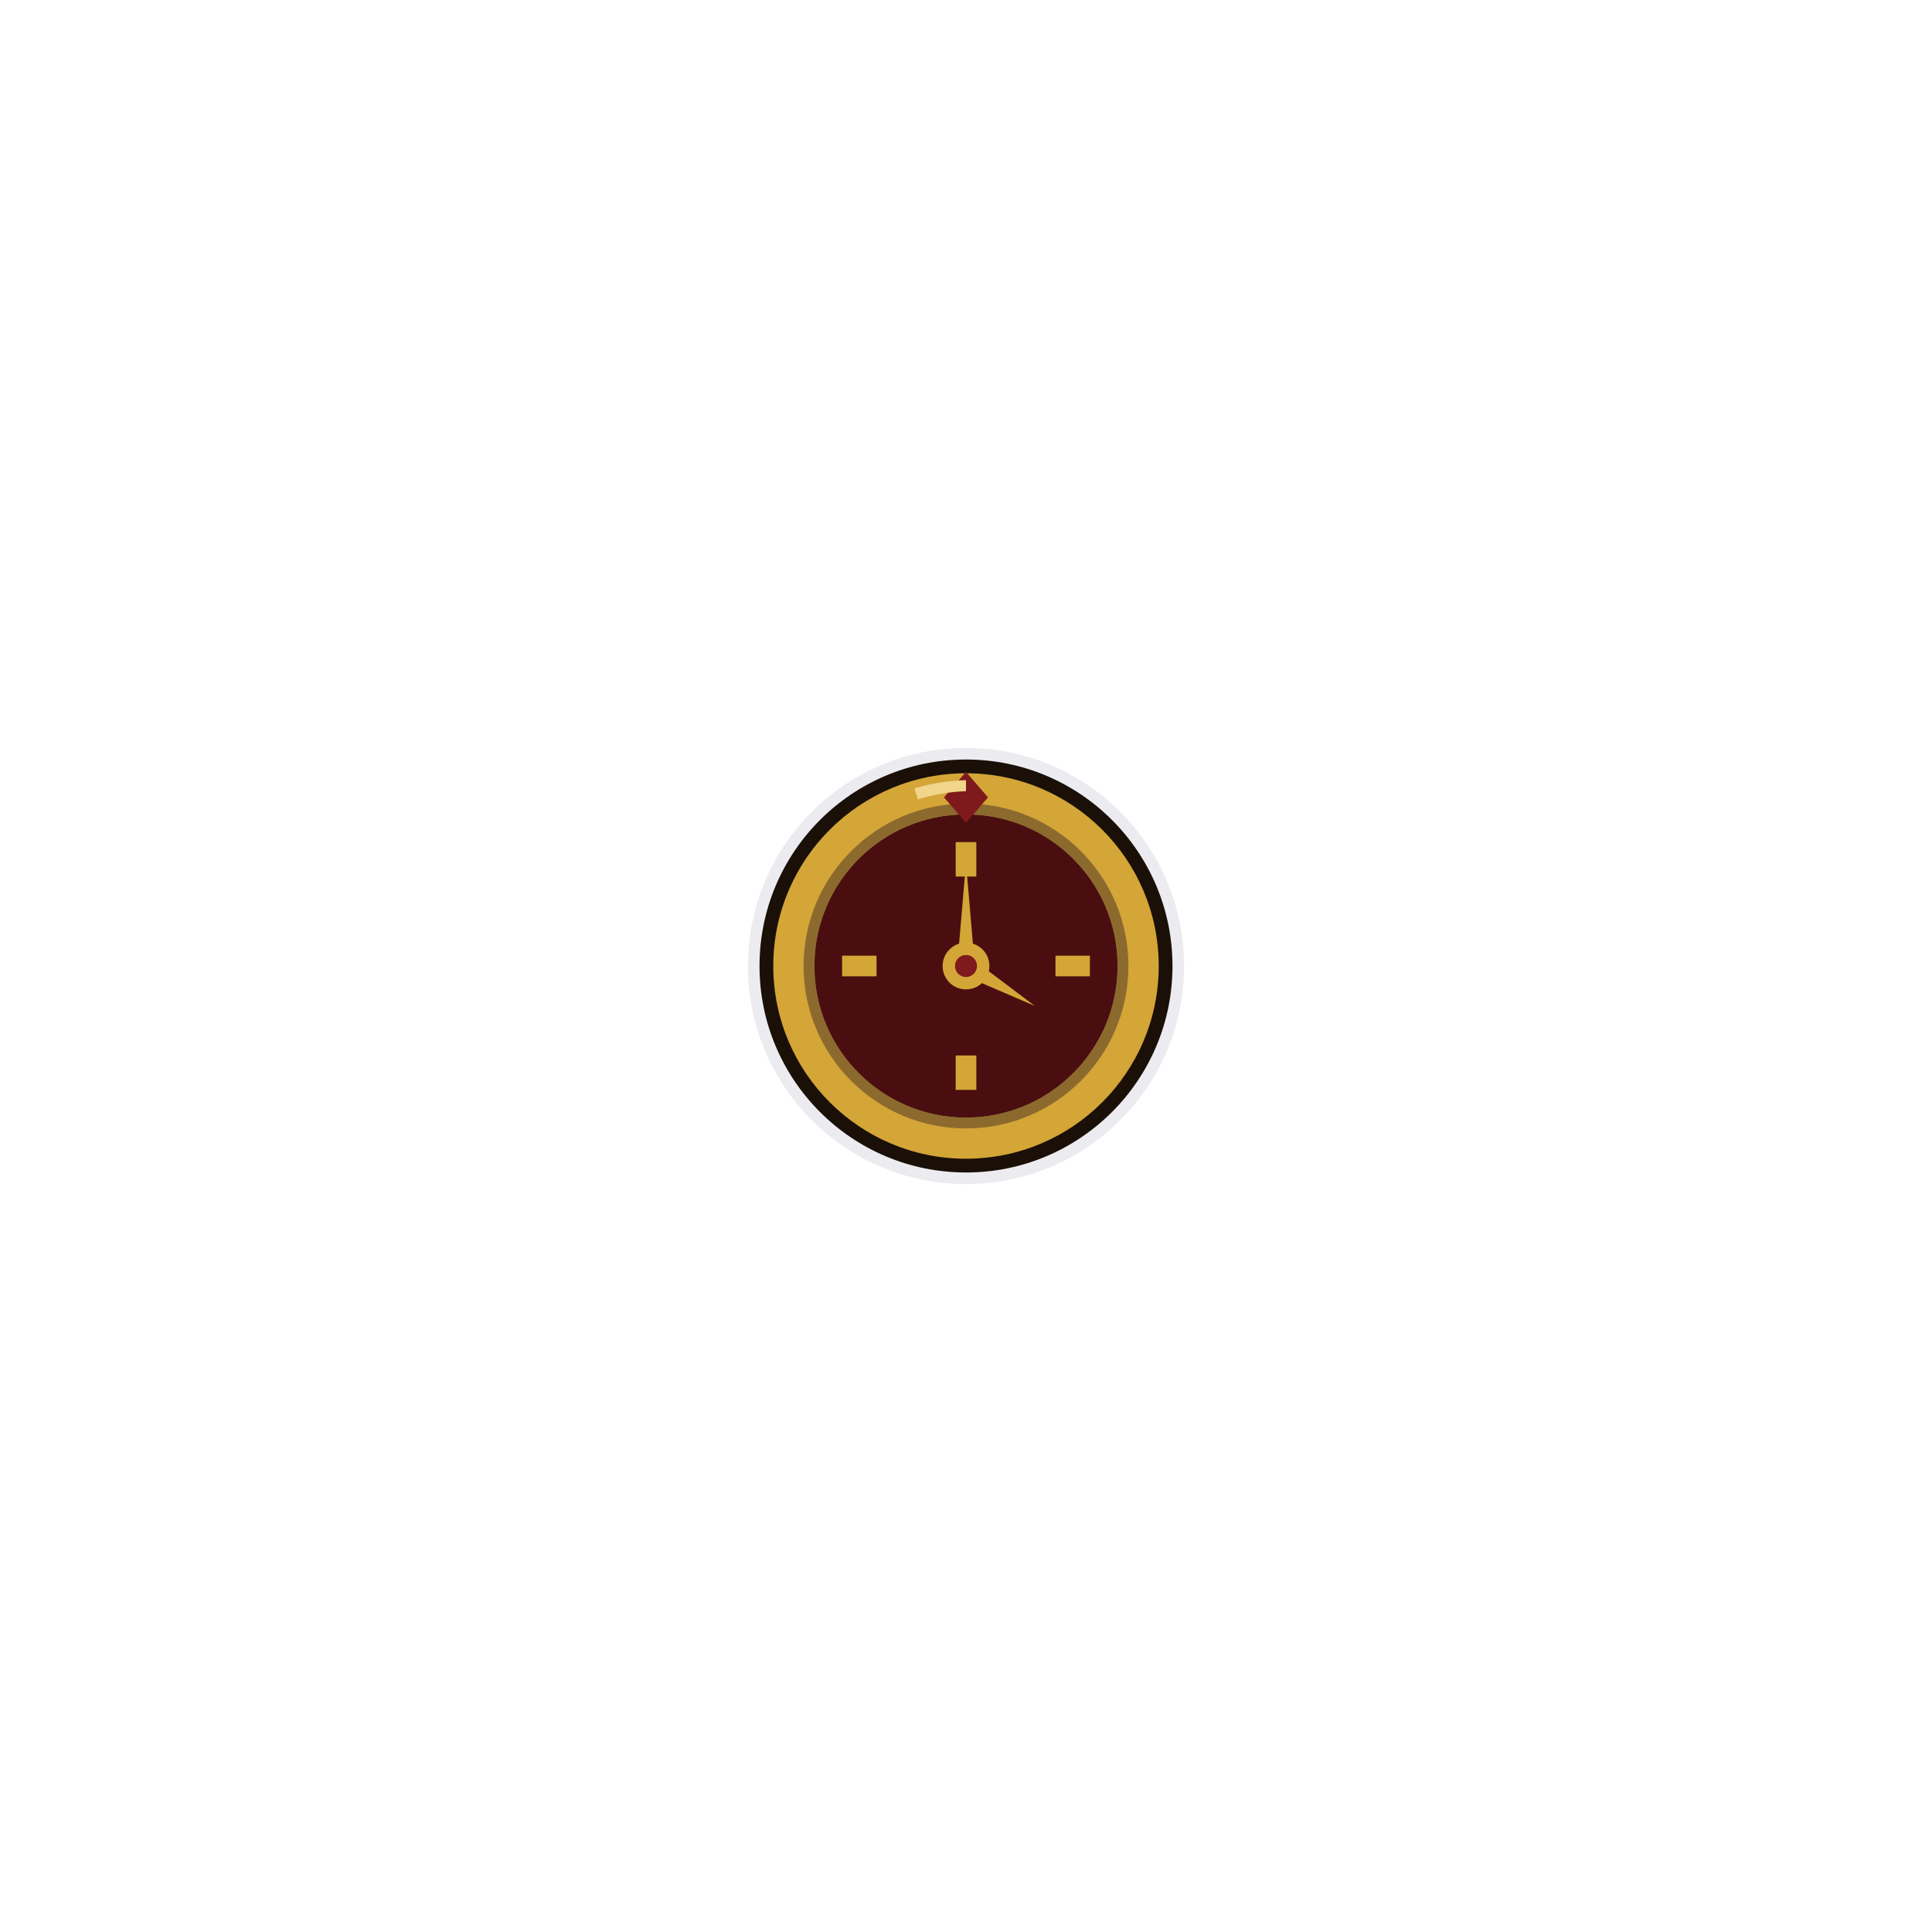
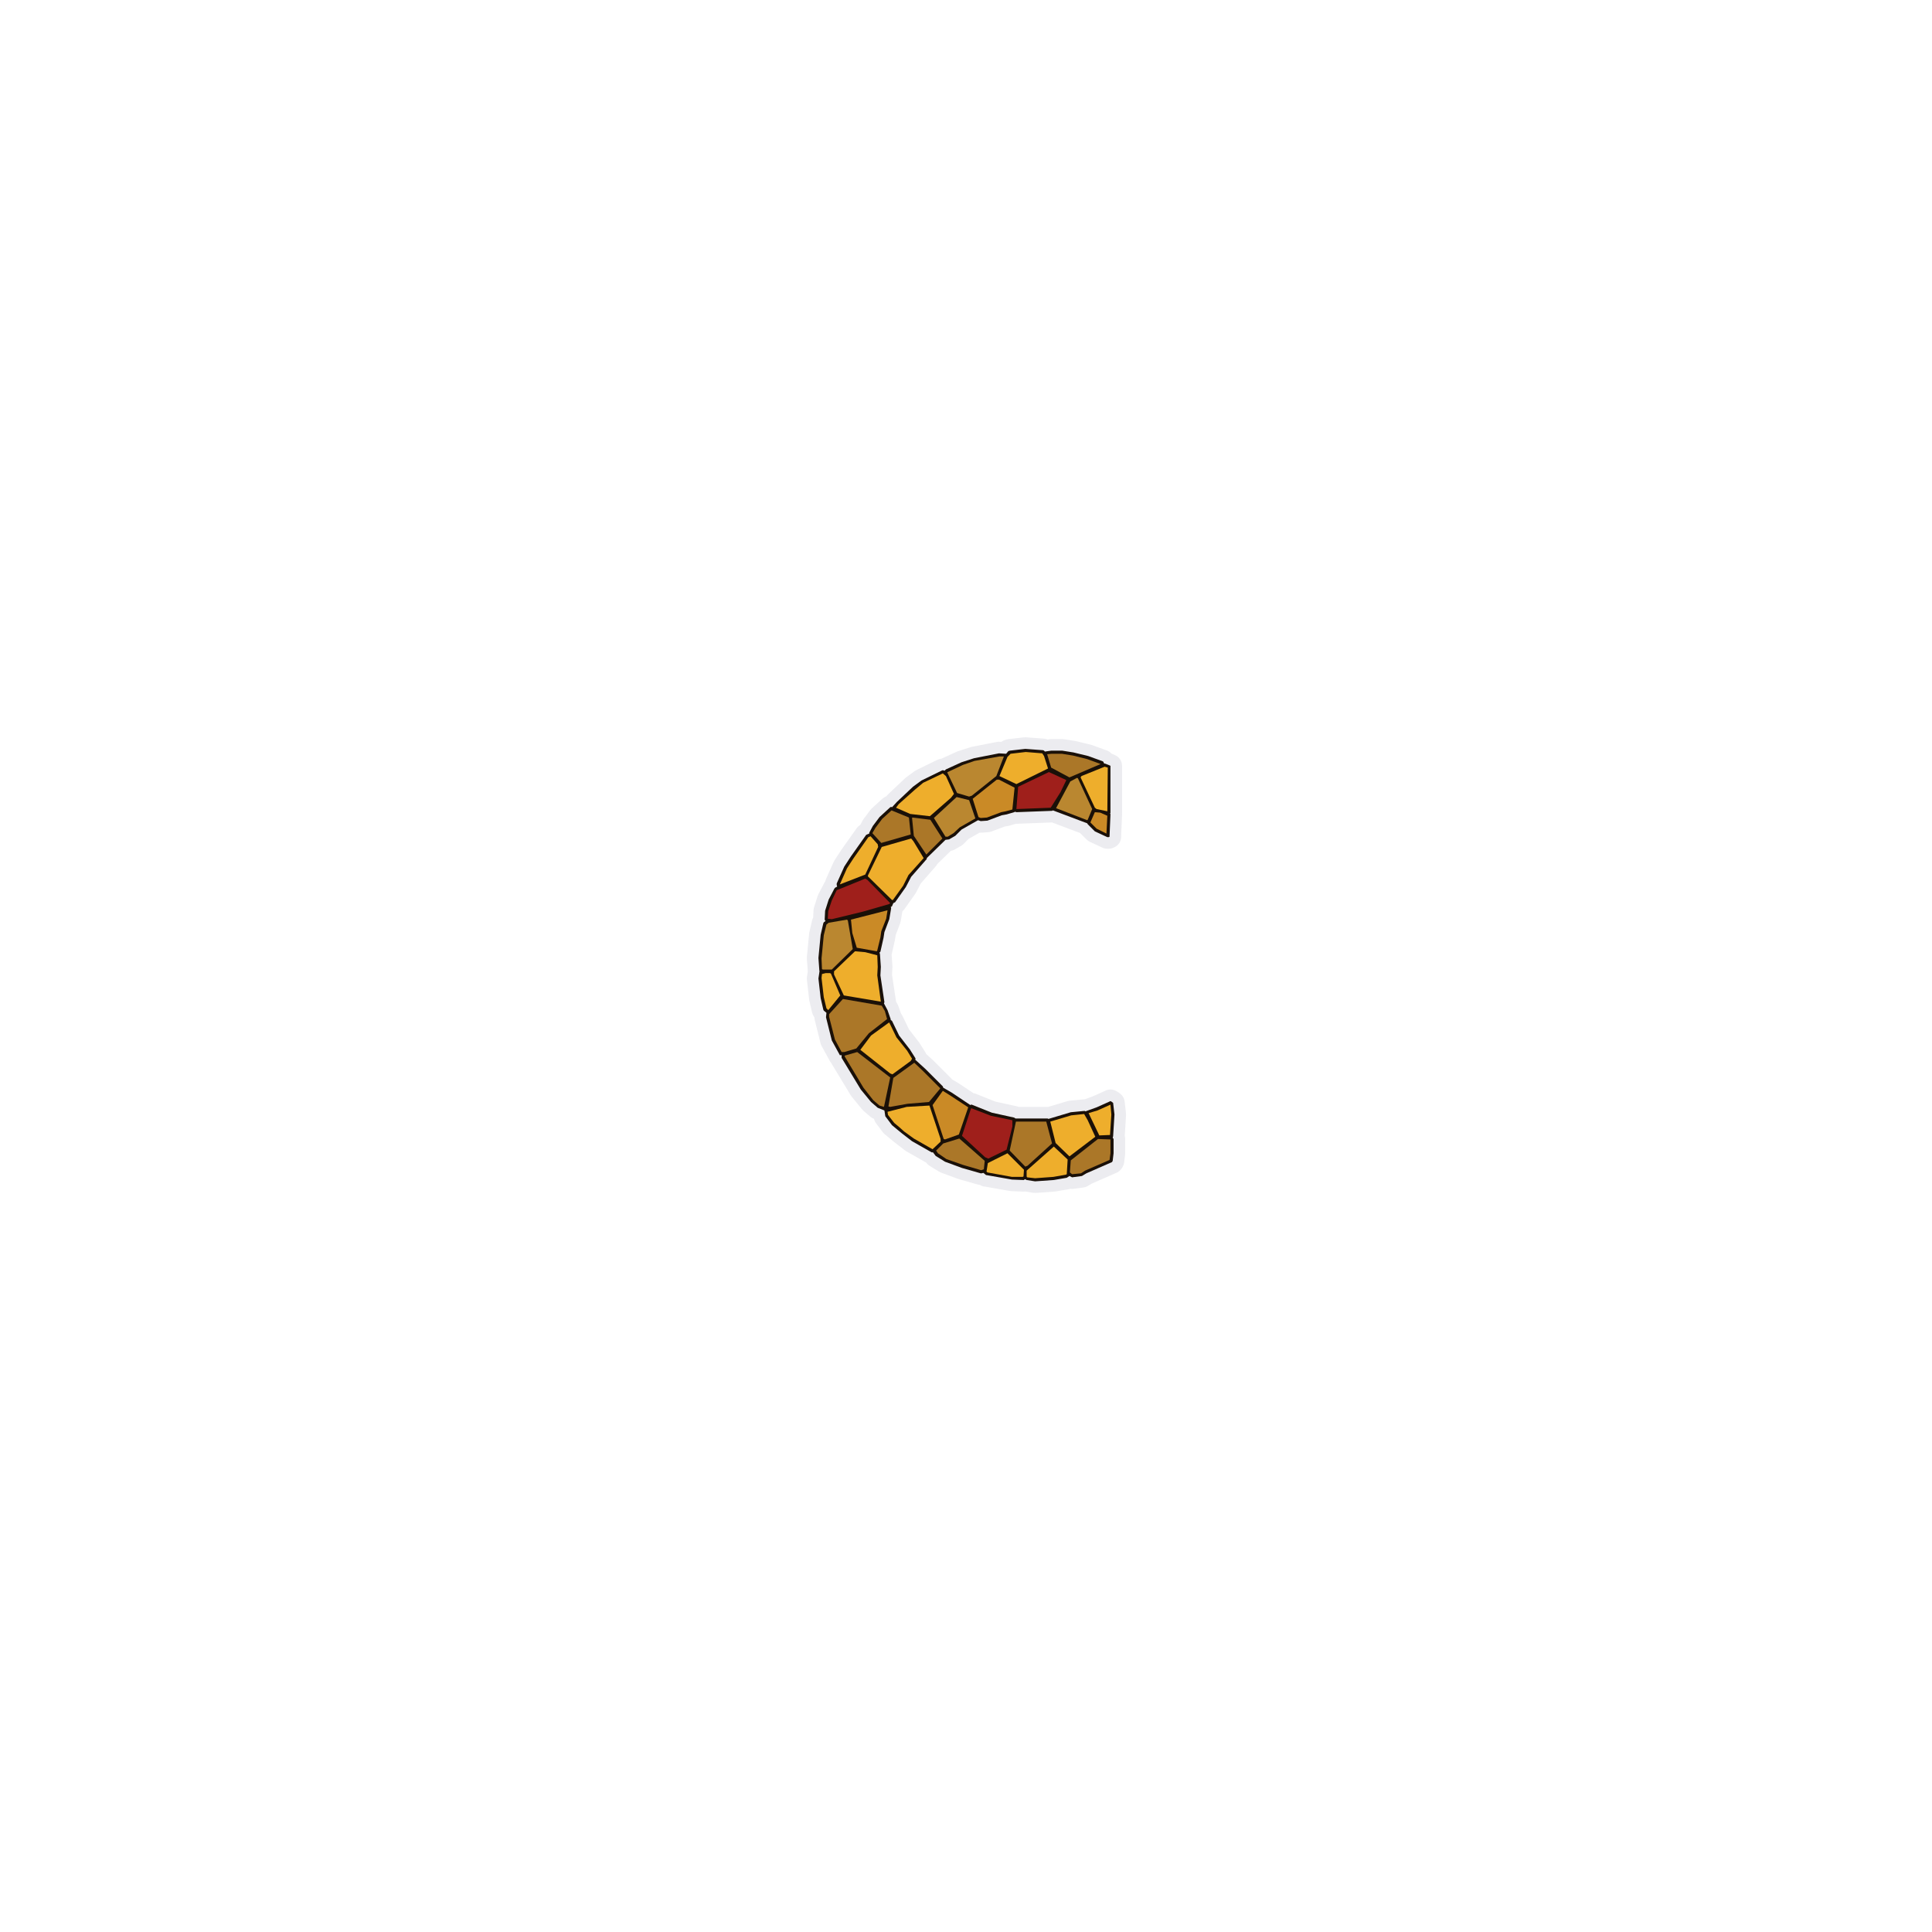
<svg xmlns="http://www.w3.org/2000/svg" width="2732" height="2732" viewBox="0 0 2732 2732">
-   <svg x="1038.16" y="1038.16" width="655.68" height="655.68" viewBox="-1.684 -1.684 67.368 67.368">
-     <g fill="none" stroke="#ececf0" stroke-width="3.368" stroke-linejoin="round">
-       <path d="M32 2a30 30 0 1 0 0 60a30 30 0 1 0 0-60z" />
-       <path d="M32 4a28 28 0 1 0 0 56a28 28 0 1 0 0-56zM32 10a22 22 0 1 1 0 44a22 22 0 1 1 0-44z" />
-       <path d="M32 8.4a23.6 23.6 0 1 0 0 47.2a23.6 23.6 0 1 0 0-47.2zM32 10a22 22 0 1 1 0 44a22 22 0 1 1 0-44z" />
-       <path d="M32 10a22 22 0 1 0 0 44a22 22 0 1 0 0-44z" />
-       <path d="M30.5 14h3v5h-3zM30.5 45h3v5h-3zM14 30.5h5v3h-5zM45 30.5h5v3h-5z" />
-       <path d="M32 3.8l3.2 3.7-3.2 3.7-3.2-3.7z" />
-       <path d="M24.5 6.2a28 28 0 0 1 7.5-1.2v1.6a26.4 26.4 0 0 0-7 1.2z" />
-       <path d="M30.6 33.4L32 17l1.4 16.4zM31.3 33.2L42 37.8L32.7 30.8z" />
-       <path d="M32 28.6a3.4 3.4 0 1 0 0 6.8a3.4 3.4 0 1 0 0-6.8z" />
-       <path d="M32 30.4a1.6 1.6 0 1 0 0 3.2a1.6 1.6 0 1 0 0-3.2z" />
+   <svg x="1038.16" y="1038.16" width="655.68" height="655.68" viewBox="-182 -30 1040 1040">
+     <g fill="none" stroke="#ececf0" stroke-width="52" stroke-linejoin="round">
+       <path d="M287 51L285 51L238 74L219 88L183 122L172 134L170 133L168 134L144 156L129 176L121 191L121 193L116 195L114 196L80 244L65 267L48 305L48 308L49 312L45 314L43 316L30 341L22 366L21 386L22 388L23 389L19 392L18 394L12 420L7 472L9 499L9 501L10 502L9 503L9 505L7 518L12 562L18 588L19 590L25 595L24 605L37 657L54 688L55 690L59 690L59 696L102 767L125 795L140 808L155 814L157 827L172 847L184 857L195 866L217 883L261 908L263 908L264 908L270 916L291 929L329 943L371 955L373 955L377 954L383 959L384 959L441 969L466 970L468 970L470 968L474 970L493 973L535 970L564 965L570 961L574 963L576 964L598 961L608 955L665 930L666 929L667 927L669 910L669 878L667 875L668 872L671 823L668 797L664 794L662 793L660 794L631 807L606 816L604 815L573 818L523 833L521 832L449 832L446 830L396 819L351 801L349 801L348 802L306 774L287 763L286 760L247 721L224 700L225 698L224 696L212 677L188 646L172 613L169 611L169 609L162 589L154 574L155 571L146 511L147 492L145 463L144 460L146 458L153 427L155 414L166 385L170 361L170 359L169 358L172 356L175 349L179 347L203 313L215 290L250 250L250 248L292 207L300 206L314 198L328 184L365 163L371 165L386 164L418 152L429 150L446 145L448 144L451 145L531 142L533 141L610 170L611 172L627 188L655 201L657 201L658 201L660 200L660 198L662 151L662 149L661 148L662 147L662 145L662 43L662 41L660 40L650 36L648 36L646 32L645 31L612 19L579 11L554 7L529 7L515 9L513 7L511 6L471 3L436 7L433 8L428 14L412 13L356 24L328 33L293 49L290 52Z" />
+       <path d="M242 79L224 94L187 127L181 135L213 149L257 154L304 113L311 104L293 64L286 58ZM55 307L112 285L141 223L140 217L124 199L119 201L86 248L71 271ZM172 342L174 342L197 310L209 286L243 248L220 210L215 204L149 223L118 287L118 289ZM64 556L147 570L139 511L140 492L139 466L112 459L89 457L42 502L42 509ZM25 585L29 589L56 556L35 507L33 506L23 506L15 508L14 517L19 560ZM173 733L214 703L217 698L206 680L182 650L166 617L165 617L125 646L101 678L168 731ZM189 852L199 861L221 877L263 901L281 884L281 878L256 803L205 806L162 817L163 824L177 842ZM431 21L413 64L451 82L522 47L513 19L509 13L472 10L438 14ZM631 138L655 143L656 45L649 43L597 64L595 67L627 135ZM661 869L664 823L662 801L633 814L613 820L637 870ZM570 917L628 873L611 836L603 822L574 825L527 839L539 887ZM475 964L493 966L534 963L562 958L564 957L566 924L535 895L474 949L474 962ZM465 963L467 962L468 947L431 910L387 932L384 951L386 953L441 963Z" />
+       <path d="M640 37L610 26L578 18L553 14L530 14L520 15L529 45L570 67ZM135 180L128 192L148 214L214 195L210 157L171 141L150 160ZM249 240L285 204L258 162L218 157L217 158L221 198ZM31 604L44 655L59 683L65 683L92 675L120 641L161 609L156 591L149 579L62 564L31 598ZM130 791L144 803L154 806L168 740L94 683L66 691L66 693L108 763ZM175 741L164 805L168 806L207 799L255 795L280 765L280 764L242 726L222 707ZM471 940L476 938L531 888L518 839L450 839L436 904ZM372 948L378 946L380 927L323 877L287 888L271 904L275 910L294 923L331 936ZM571 953L576 957L596 955L605 949L660 925L662 910L662 879L661 879L634 878L573 926Z" />
+       <path d="M357 30L331 39L297 55L296 56L318 102L345 110L351 108L406 64L423 20L413 20ZM540 136L610 163L611 162L621 138L589 69L587 68L572 76ZM266 158L292 200L297 200L310 192L324 179L359 159L345 118L317 111ZM25 397L19 421L14 473L15 497L17 498L37 498L84 452L73 388L71 386L30 393Z" />
+       <path d="M524 55L455 88L451 138L528 135L550 100L563 73ZM112 294L48 320L37 343L29 367L28 384L37 385L107 368L166 351L168 349L117 297ZM381 919L388 922L429 902L442 850L442 836L394 826L350 809L349 810L329 871Z" />
+       <path d="M407 72L353 115L366 156L371 158L385 157L417 145L427 143L442 139L447 90L412 72ZM631 182L653 193L655 153L639 146L627 145L617 168ZM83 416L93 449L138 457L139 455L146 426L148 412L159 384L162 365L80 386ZM288 878L291 879L322 868L343 807L302 780L286 770L263 802Z" />
    </g>
-     <path fill="#1a1008" d="M32 2a30 30 0 1 0 0 60a30 30 0 1 0 0-60z" />
-     <path fill="#d4a537" fill-rule="evenodd" d="M32 4a28 28 0 1 0 0 56a28 28 0 1 0 0-56zM32 10a22 22 0 1 1 0 44a22 22 0 1 1 0-44z" />
-     <path fill="#8c6a2e" fill-rule="evenodd" d="M32 8.4a23.6 23.6 0 1 0 0 47.2a23.6 23.6 0 1 0 0-47.2zM32 10a22 22 0 1 1 0 44a22 22 0 1 1 0-44z" />
-     <path fill="#4a0e10" d="M32 10a22 22 0 1 0 0 44a22 22 0 1 0 0-44z" />
-     <path fill="#d4a537" d="M30.5 14h3v5h-3zM30.5 45h3v5h-3zM14 30.5h5v3h-5zM45 30.5h5v3h-5z" />
-     <path fill="#7e1a1c" d="M32 3.8l3.2 3.7-3.2 3.7-3.2-3.7z" />
-     <path fill="#f0d58a" d="M24.5 6.2a28 28 0 0 1 7.5-1.2v1.6a26.4 26.4 0 0 0-7 1.2z" />
-     <path fill="#d4a537" d="M30.6 33.4L32 17l1.4 16.4zM31.3 33.2L42 37.8L32.7 30.8z" />
-     <path fill="#d4a537" d="M32 28.6a3.4 3.4 0 1 0 0 6.8a3.4 3.4 0 1 0 0-6.8z" />
-     <path fill="#7e1a1c" d="M32 30.4a1.6 1.6 0 1 0 0 3.2a1.6 1.6 0 1 0 0-3.2z" />
+     <path fill="#1a1008" d="M287 51L285 51L238 74L219 88L183 122L172 134L170 133L168 134L144 156L129 176L121 191L121 193L116 195L114 196L80 244L65 267L48 305L48 308L49 312L45 314L43 316L30 341L22 366L21 386L22 388L23 389L19 392L18 394L12 420L7 472L9 499L9 501L10 502L9 503L9 505L7 518L12 562L18 588L19 590L25 595L24 605L37 657L54 688L55 690L59 690L59 696L102 767L125 795L140 808L155 814L157 827L172 847L184 857L195 866L217 883L261 908L263 908L264 908L270 916L291 929L329 943L371 955L373 955L377 954L383 959L384 959L441 969L466 970L468 970L470 968L474 970L493 973L535 970L564 965L570 961L574 963L576 964L598 961L608 955L665 930L666 929L667 927L669 910L669 878L667 875L668 872L671 823L668 797L664 794L662 793L660 794L631 807L606 816L604 815L573 818L523 833L521 832L449 832L446 830L396 819L351 801L349 801L348 802L306 774L287 763L286 760L247 721L224 700L225 698L224 696L212 677L188 646L172 613L169 611L169 609L162 589L154 574L155 571L146 511L147 492L145 463L144 460L146 458L153 427L155 414L166 385L170 361L170 359L169 358L172 356L175 349L179 347L203 313L215 290L250 250L250 248L292 207L300 206L314 198L328 184L365 163L371 165L386 164L418 152L429 150L446 145L448 144L451 145L531 142L533 141L610 170L611 172L627 188L655 201L657 201L658 201L660 200L660 198L662 151L662 149L661 148L662 147L662 145L662 43L662 41L660 40L650 36L648 36L646 32L645 31L612 19L579 11L554 7L529 7L515 9L513 7L511 6L471 3L436 7L433 8L428 14L412 13L356 24L328 33L293 49L290 52Z" />
+     <path fill="#eeae2c" d="M242 79L224 94L187 127L181 135L213 149L257 154L304 113L311 104L293 64L286 58ZM55 307L112 285L141 223L140 217L124 199L119 201L86 248L71 271ZM172 342L174 342L197 310L209 286L243 248L220 210L215 204L149 223L118 287L118 289ZM64 556L147 570L139 511L140 492L139 466L112 459L89 457L42 502L42 509ZM25 585L29 589L56 556L35 507L33 506L23 506L15 508L14 517L19 560ZM173 733L214 703L217 698L206 680L182 650L166 617L165 617L125 646L101 678L168 731ZM189 852L199 861L221 877L263 901L281 884L281 878L256 803L205 806L162 817L163 824L177 842ZM431 21L413 64L451 82L522 47L513 19L509 13L472 10L438 14ZM631 138L655 143L656 45L649 43L597 64L595 67L627 135ZM661 869L664 823L662 801L633 814L613 820L637 870ZM570 917L628 873L611 836L603 822L574 825L527 839L539 887ZM475 964L493 966L534 963L562 958L564 957L566 924L535 895L474 949L474 962ZM465 963L467 962L468 947L431 910L387 932L384 951L386 953L441 963Z" />
+     <path fill="#ab7728" d="M640 37L610 26L578 18L553 14L530 14L520 15L529 45L570 67ZM135 180L128 192L148 214L214 195L210 157L171 141L150 160ZM249 240L285 204L258 162L218 157L217 158L221 198ZM31 604L44 655L59 683L65 683L92 675L120 641L161 609L156 591L149 579L62 564L31 598ZM130 791L144 803L154 806L168 740L94 683L66 691L66 693L108 763ZM175 741L164 805L168 806L207 799L255 795L280 765L280 764L242 726L222 707ZM471 940L476 938L531 888L518 839L450 839L436 904ZM372 948L378 946L380 927L323 877L287 888L271 904L275 910L294 923L331 936ZM571 953L576 957L596 955L605 949L660 925L662 910L662 879L661 879L634 878L573 926Z" />
+     <path fill="#ba8730" d="M357 30L331 39L297 55L296 56L318 102L345 110L351 108L406 64L423 20L413 20ZM540 136L610 163L611 162L621 138L589 69L587 68L572 76ZM266 158L292 200L297 200L310 192L324 179L359 159L345 118L317 111ZM25 397L19 421L14 473L15 497L17 498L37 498L84 452L73 388L71 386L30 393Z" />
+     <path fill="#9f1f1b" d="M524 55L455 88L451 138L528 135L550 100L563 73ZM112 294L48 320L37 343L29 367L28 384L37 385L107 368L166 351L168 349L117 297ZM381 919L388 922L429 902L442 850L442 836L394 826L350 809L349 810L329 871Z" />
+     <path fill="#ca8a26" d="M407 72L353 115L366 156L371 158L385 157L417 145L427 143L442 139L447 90L412 72ZM631 182L653 193L655 153L639 146L627 145L617 168ZM83 416L93 449L138 457L139 455L146 426L148 412L159 384L162 365L80 386ZM288 878L291 879L322 868L343 807L302 780L286 770L263 802Z" />
  </svg>
</svg>
